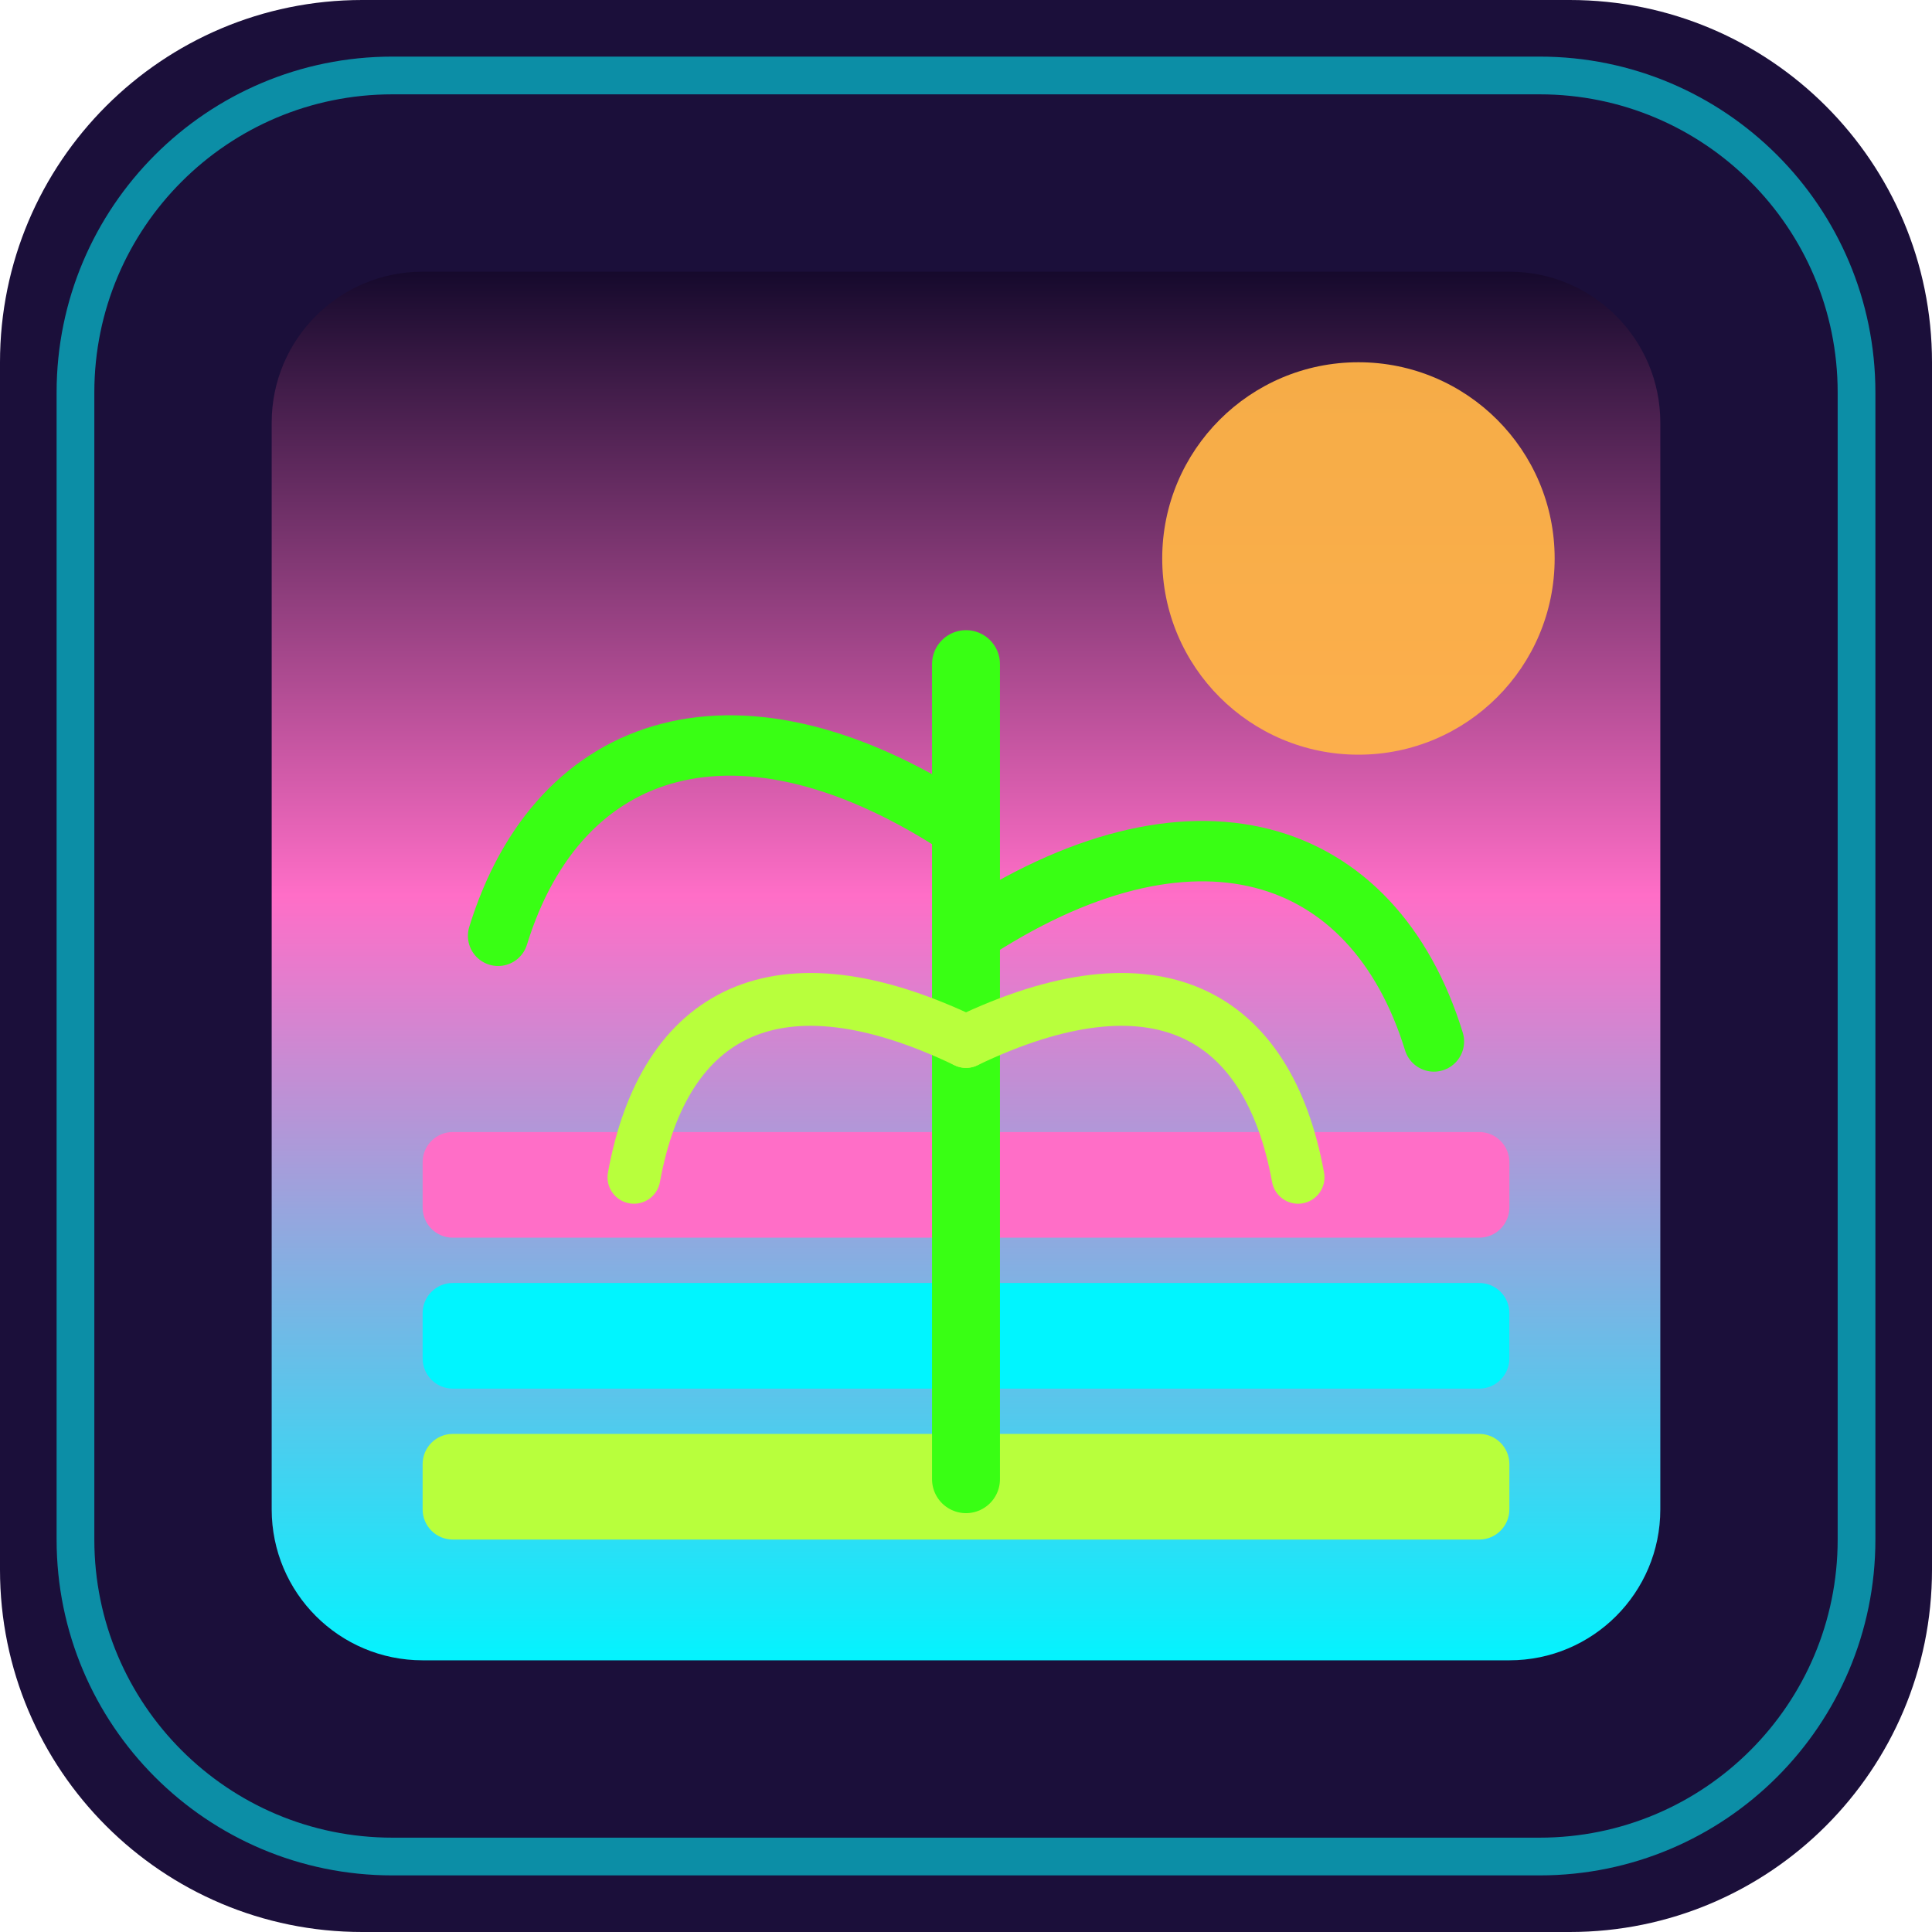
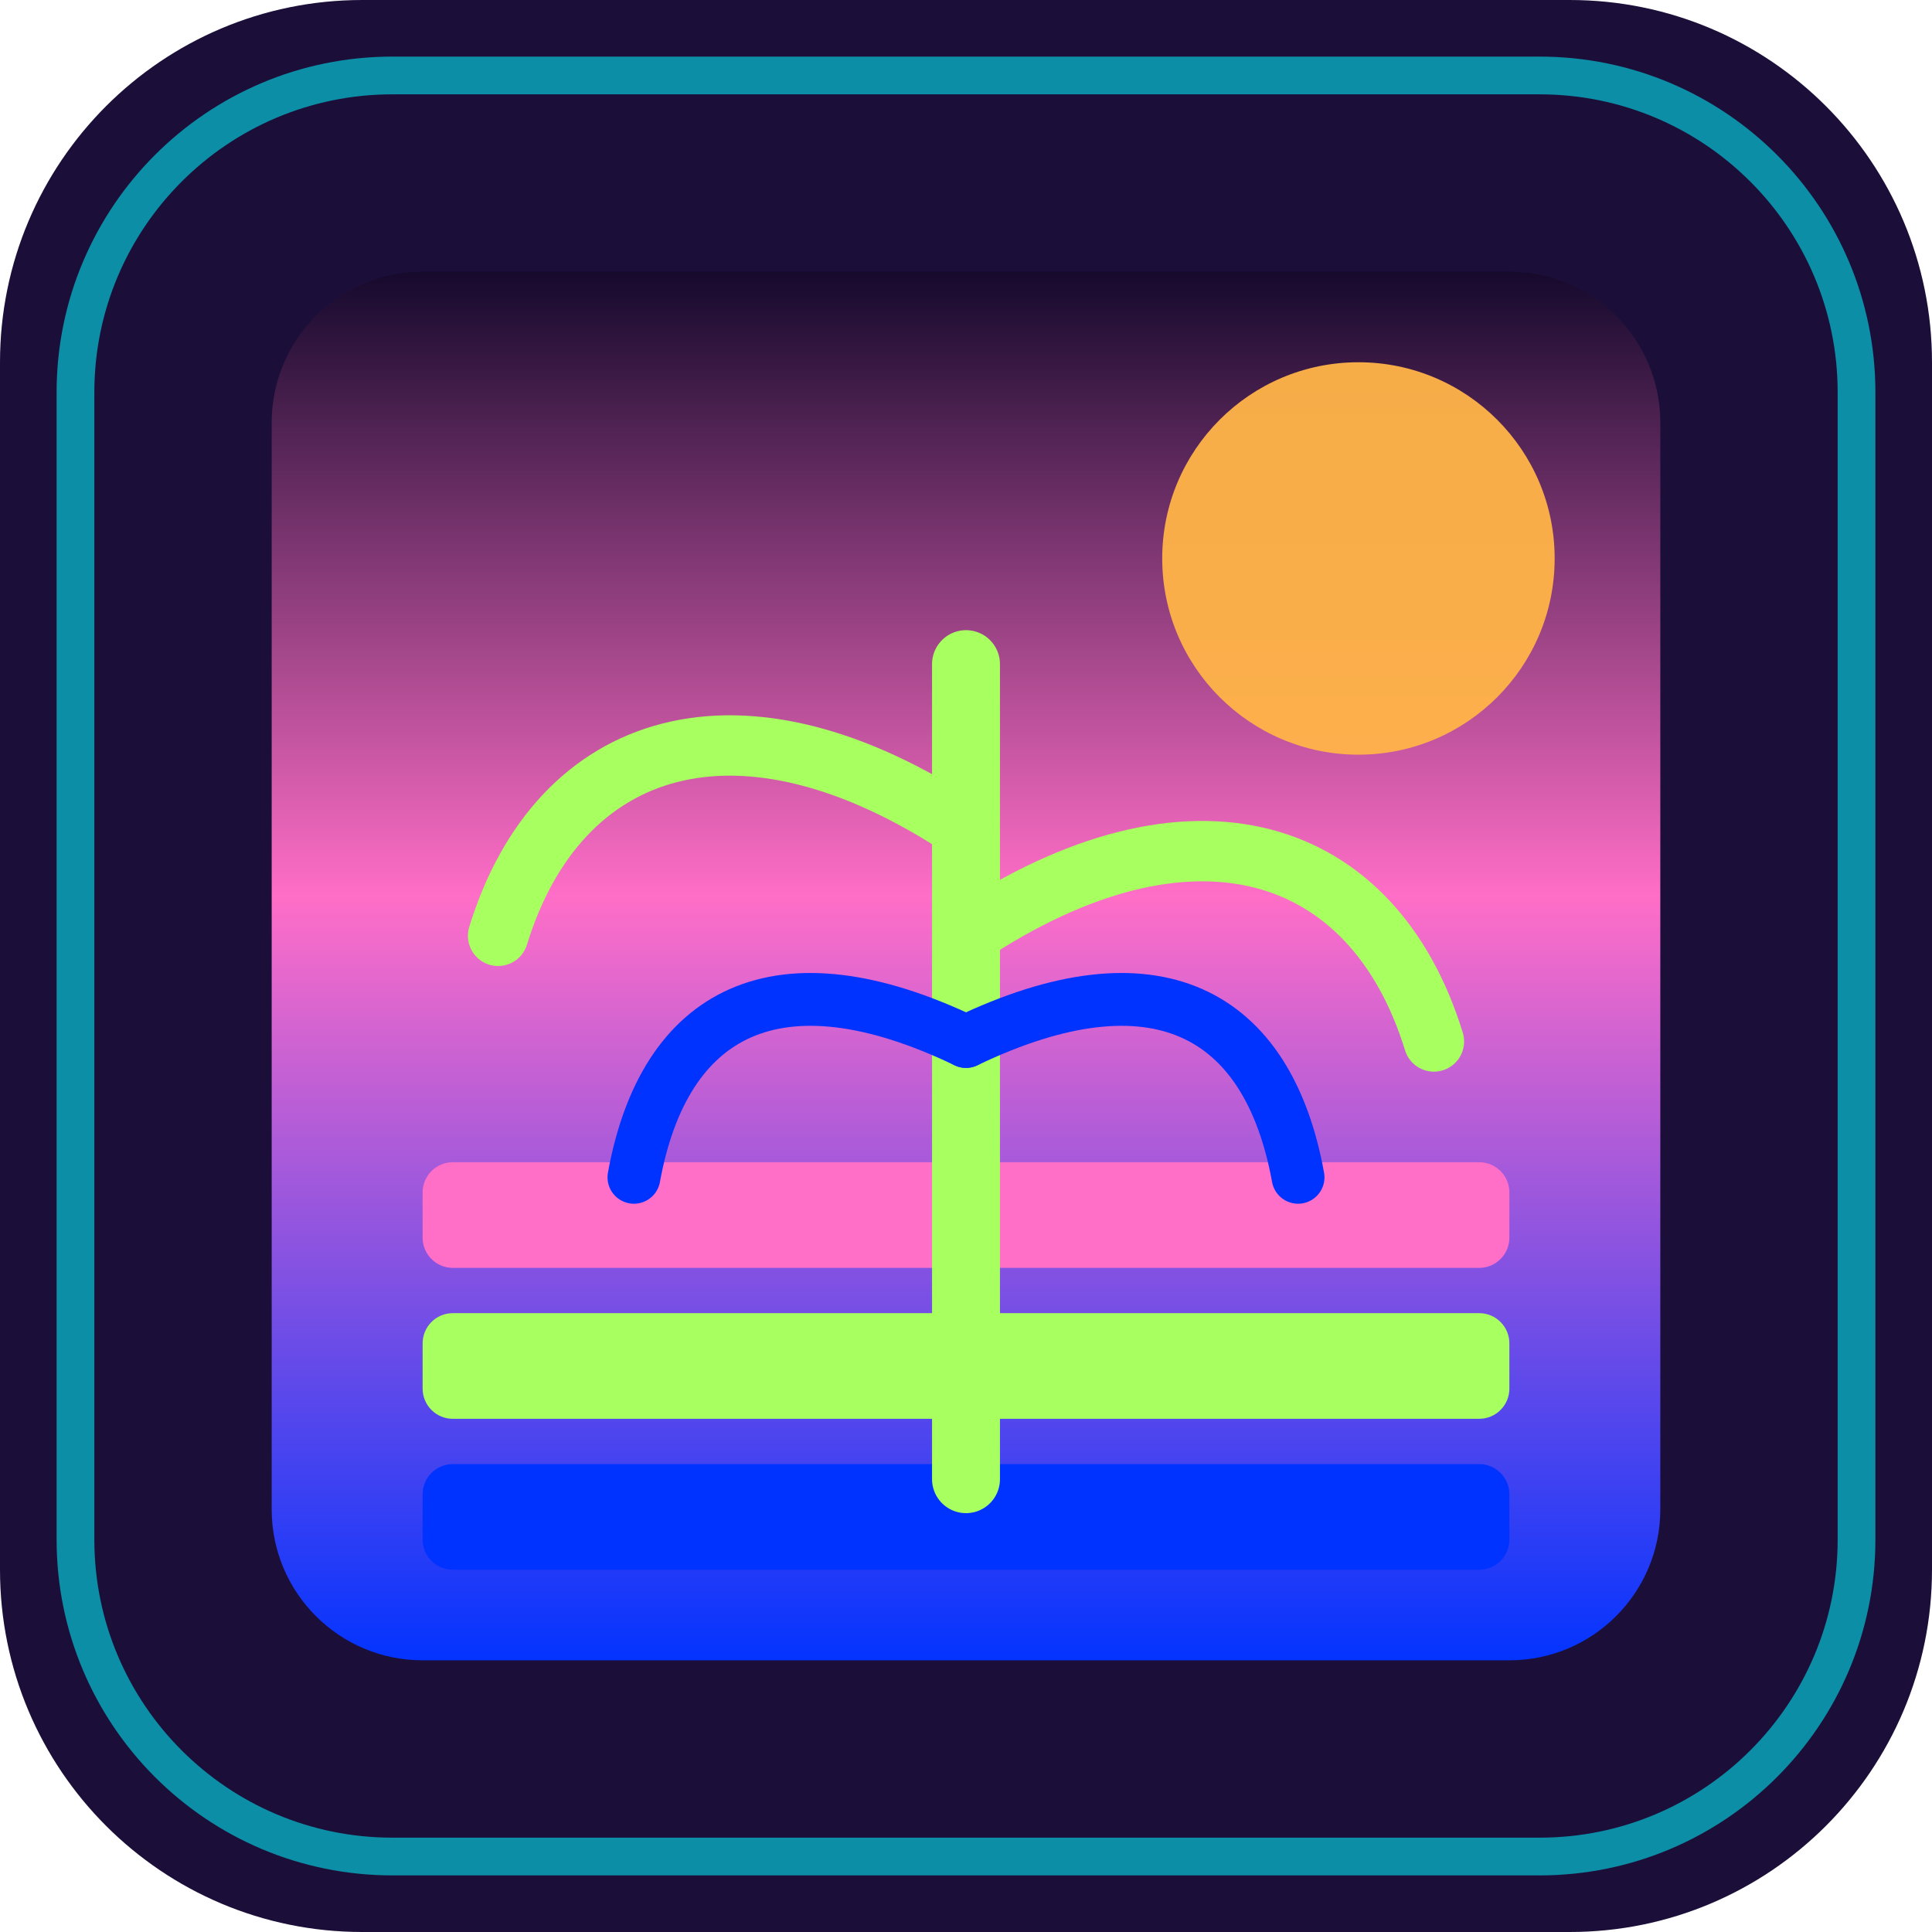
<svg xmlns="http://www.w3.org/2000/svg" viewBox="0 0 512 512" role="img" aria-label="Neon palm note icon">
  <defs>
    <linearGradient id="palm-sky" x1="0" y1="0" x2="0" y2="1">
      <stop offset="0%" stop-color="#12082A" />
      <stop offset="45%" stop-color="#FF6EC7" />
-       <stop offset="100%" stop-color="#00F5FF" />
+       <stop offset="100%" stop-color="#0033FF" />
    </linearGradient>
  </defs>
  <rect width="512" height="512" rx="96" fill="#1B0F3A" />
  <rect x="20" y="20" width="472" height="472" rx="84" fill="none" stroke="#00F5FF" stroke-width="10" opacity="0.55" />
  <rect x="72" y="72" width="368" height="368" rx="40" fill="url(#palm-sky)" />
  <circle cx="360" cy="148" r="52" fill="#FFB347" opacity="0.95" />
-   <rect x="112" y="300" width="288" height="28" rx="8" fill="#FF6EC7" />
-   <rect x="112" y="340" width="288" height="28" rx="8" fill="#00F5FF" />
-   <rect x="112" y="380" width="288" height="28" rx="8" fill="#B8FF3C" />
-   <path d="M256 392 V176" stroke="#39FF14" stroke-width="18" stroke-linecap="round" />
-   <path d="M256 220 C196 180 148 196 132 248" fill="none" stroke="#39FF14" stroke-width="16" stroke-linecap="round" />
-   <path d="M256 248 C316 208 364 224 380 276" fill="none" stroke="#39FF14" stroke-width="16" stroke-linecap="round" />
-   <path d="M256 276 C206 252 176 268 168 312" fill="none" stroke="#B8FF3C" stroke-width="14" stroke-linecap="round" />
-   <path d="M256 276 C306 252 336 268 344 312" fill="none" stroke="#B8FF3C" stroke-width="14" stroke-linecap="round" />
+   <rect x="112" y="308" width="288" height="28" rx="8" fill="#FF6EC7" />
+   <rect x="112" y="348" width="288" height="28" rx="8" fill="#A8FF60" />
+   <rect x="112" y="388" width="288" height="28" rx="8" fill="#0033FF" />
+   <path d="M256 392 V176" stroke="#A8FF60" stroke-width="18" stroke-linecap="round" />
+   <path d="M256 220 C196 180 148 196 132 248" fill="none" stroke="#A8FF60" stroke-width="16" stroke-linecap="round" />
+   <path d="M256 248 C316 208 364 224 380 276" fill="none" stroke="#A8FF60" stroke-width="16" stroke-linecap="round" />
+   <path d="M256 276 C206 252 176 268 168 312" fill="none" stroke="#0033FF" stroke-width="14" stroke-linecap="round" />
+   <path d="M256 276 C306 252 336 268 344 312" fill="none" stroke="#0033FF" stroke-width="14" stroke-linecap="round" />
</svg>
